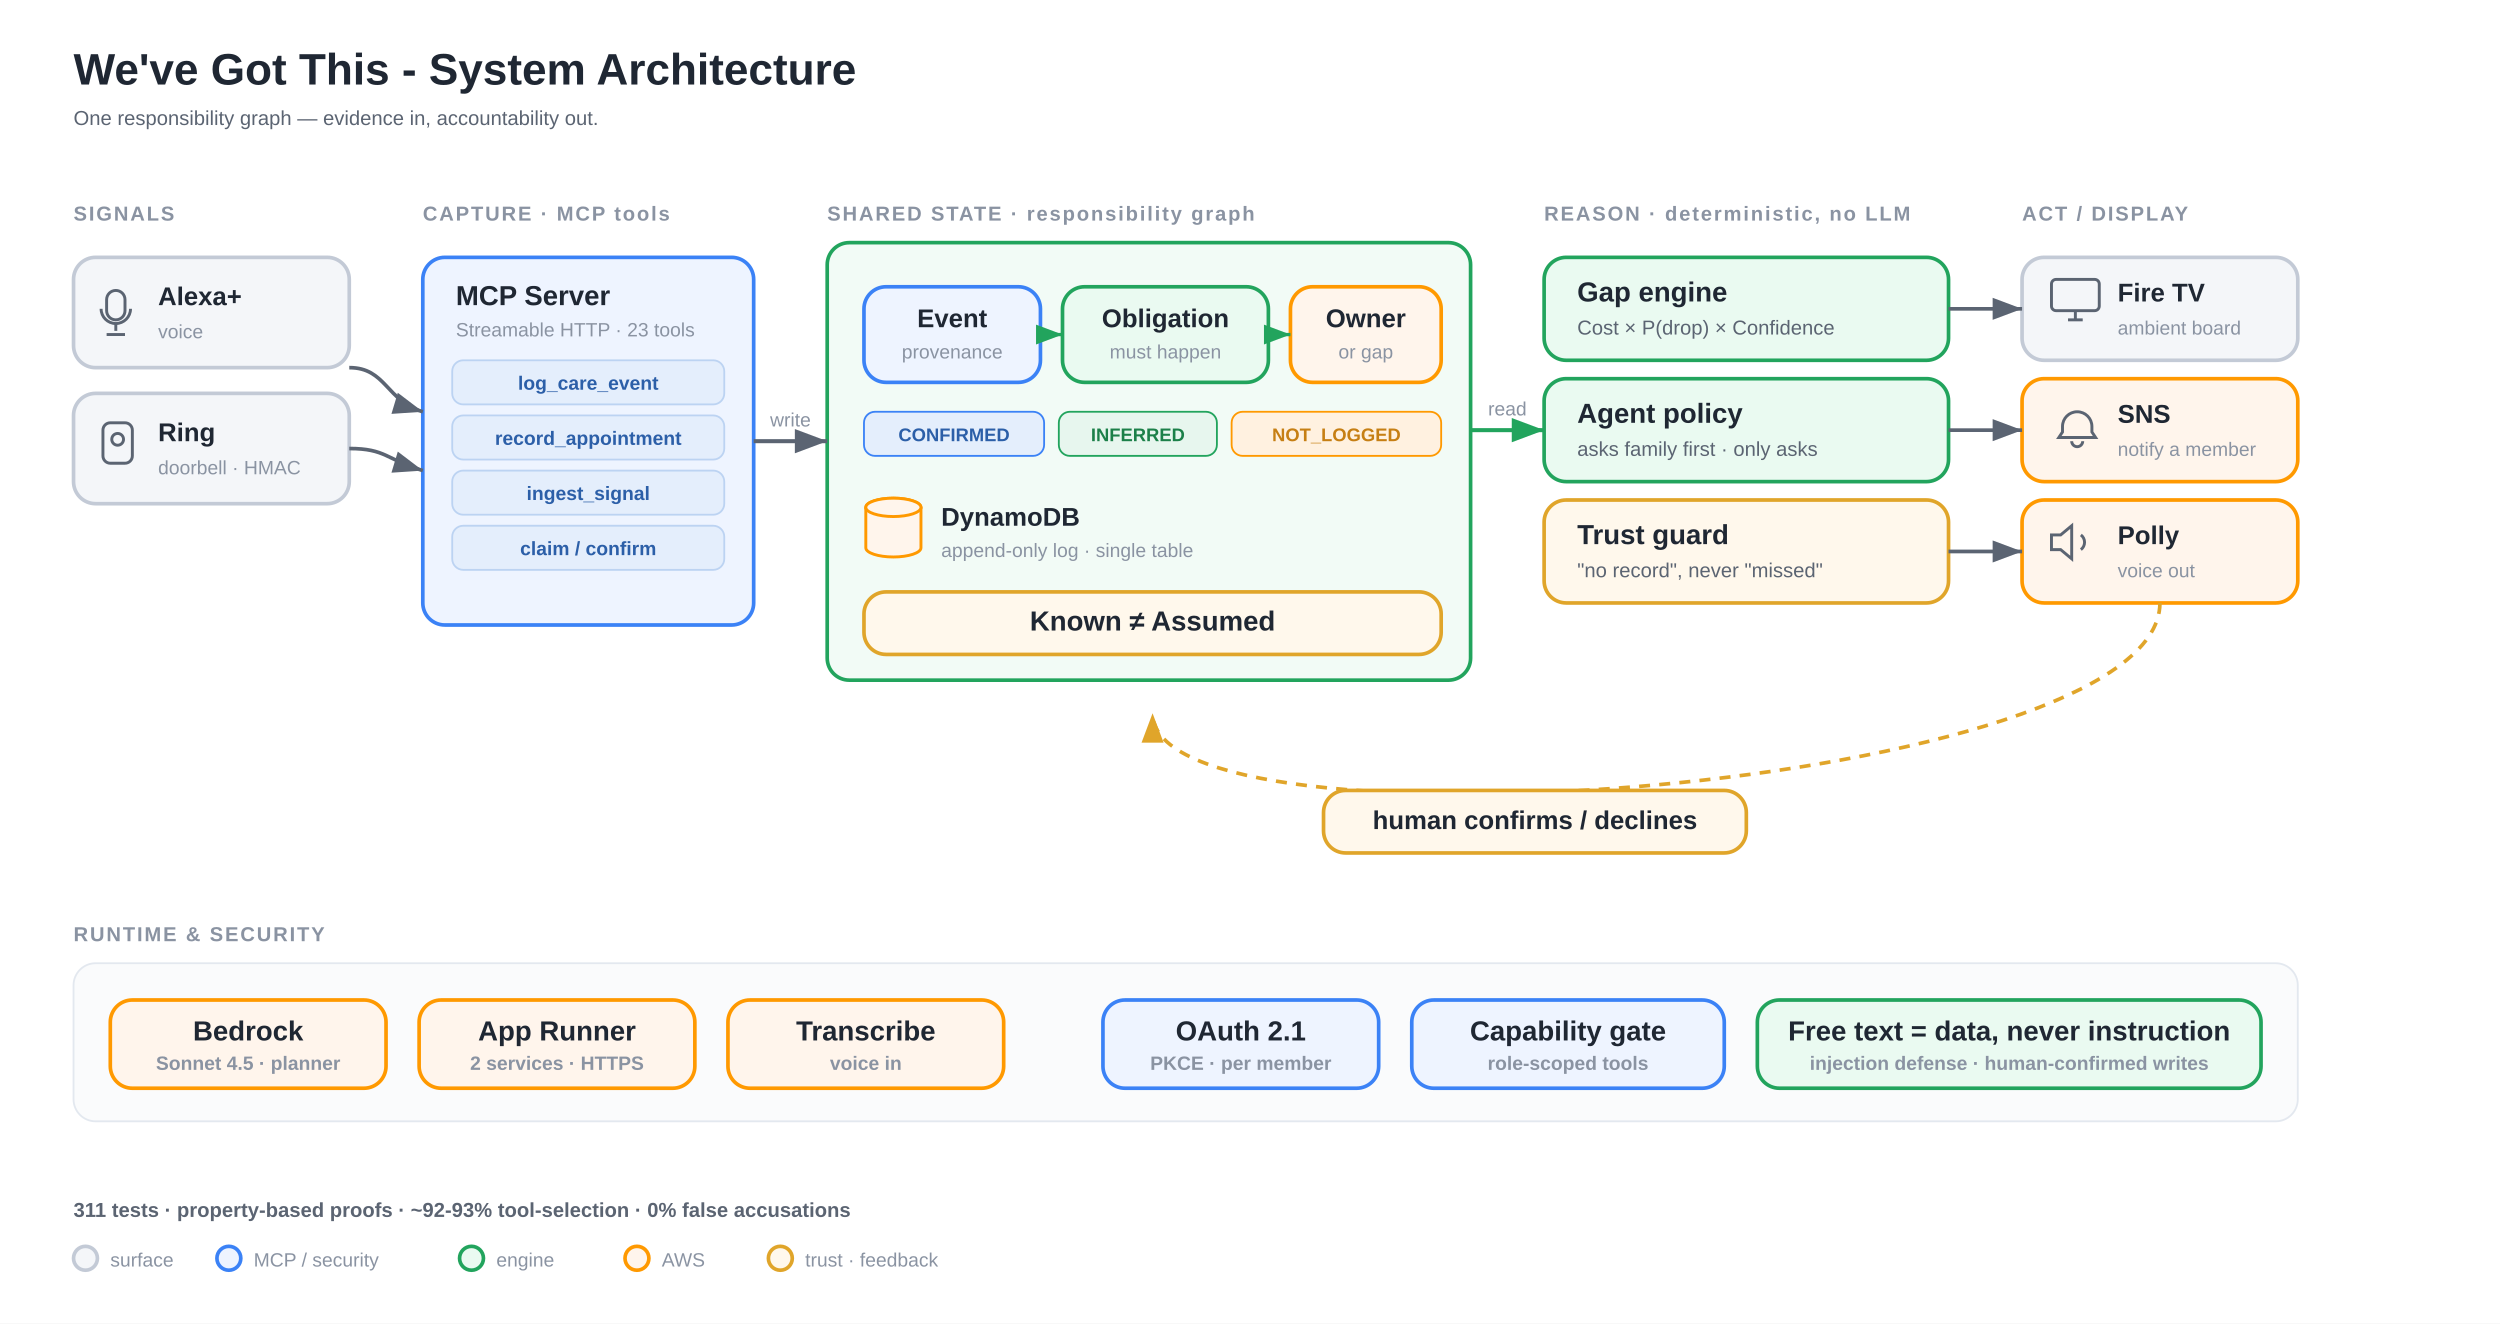
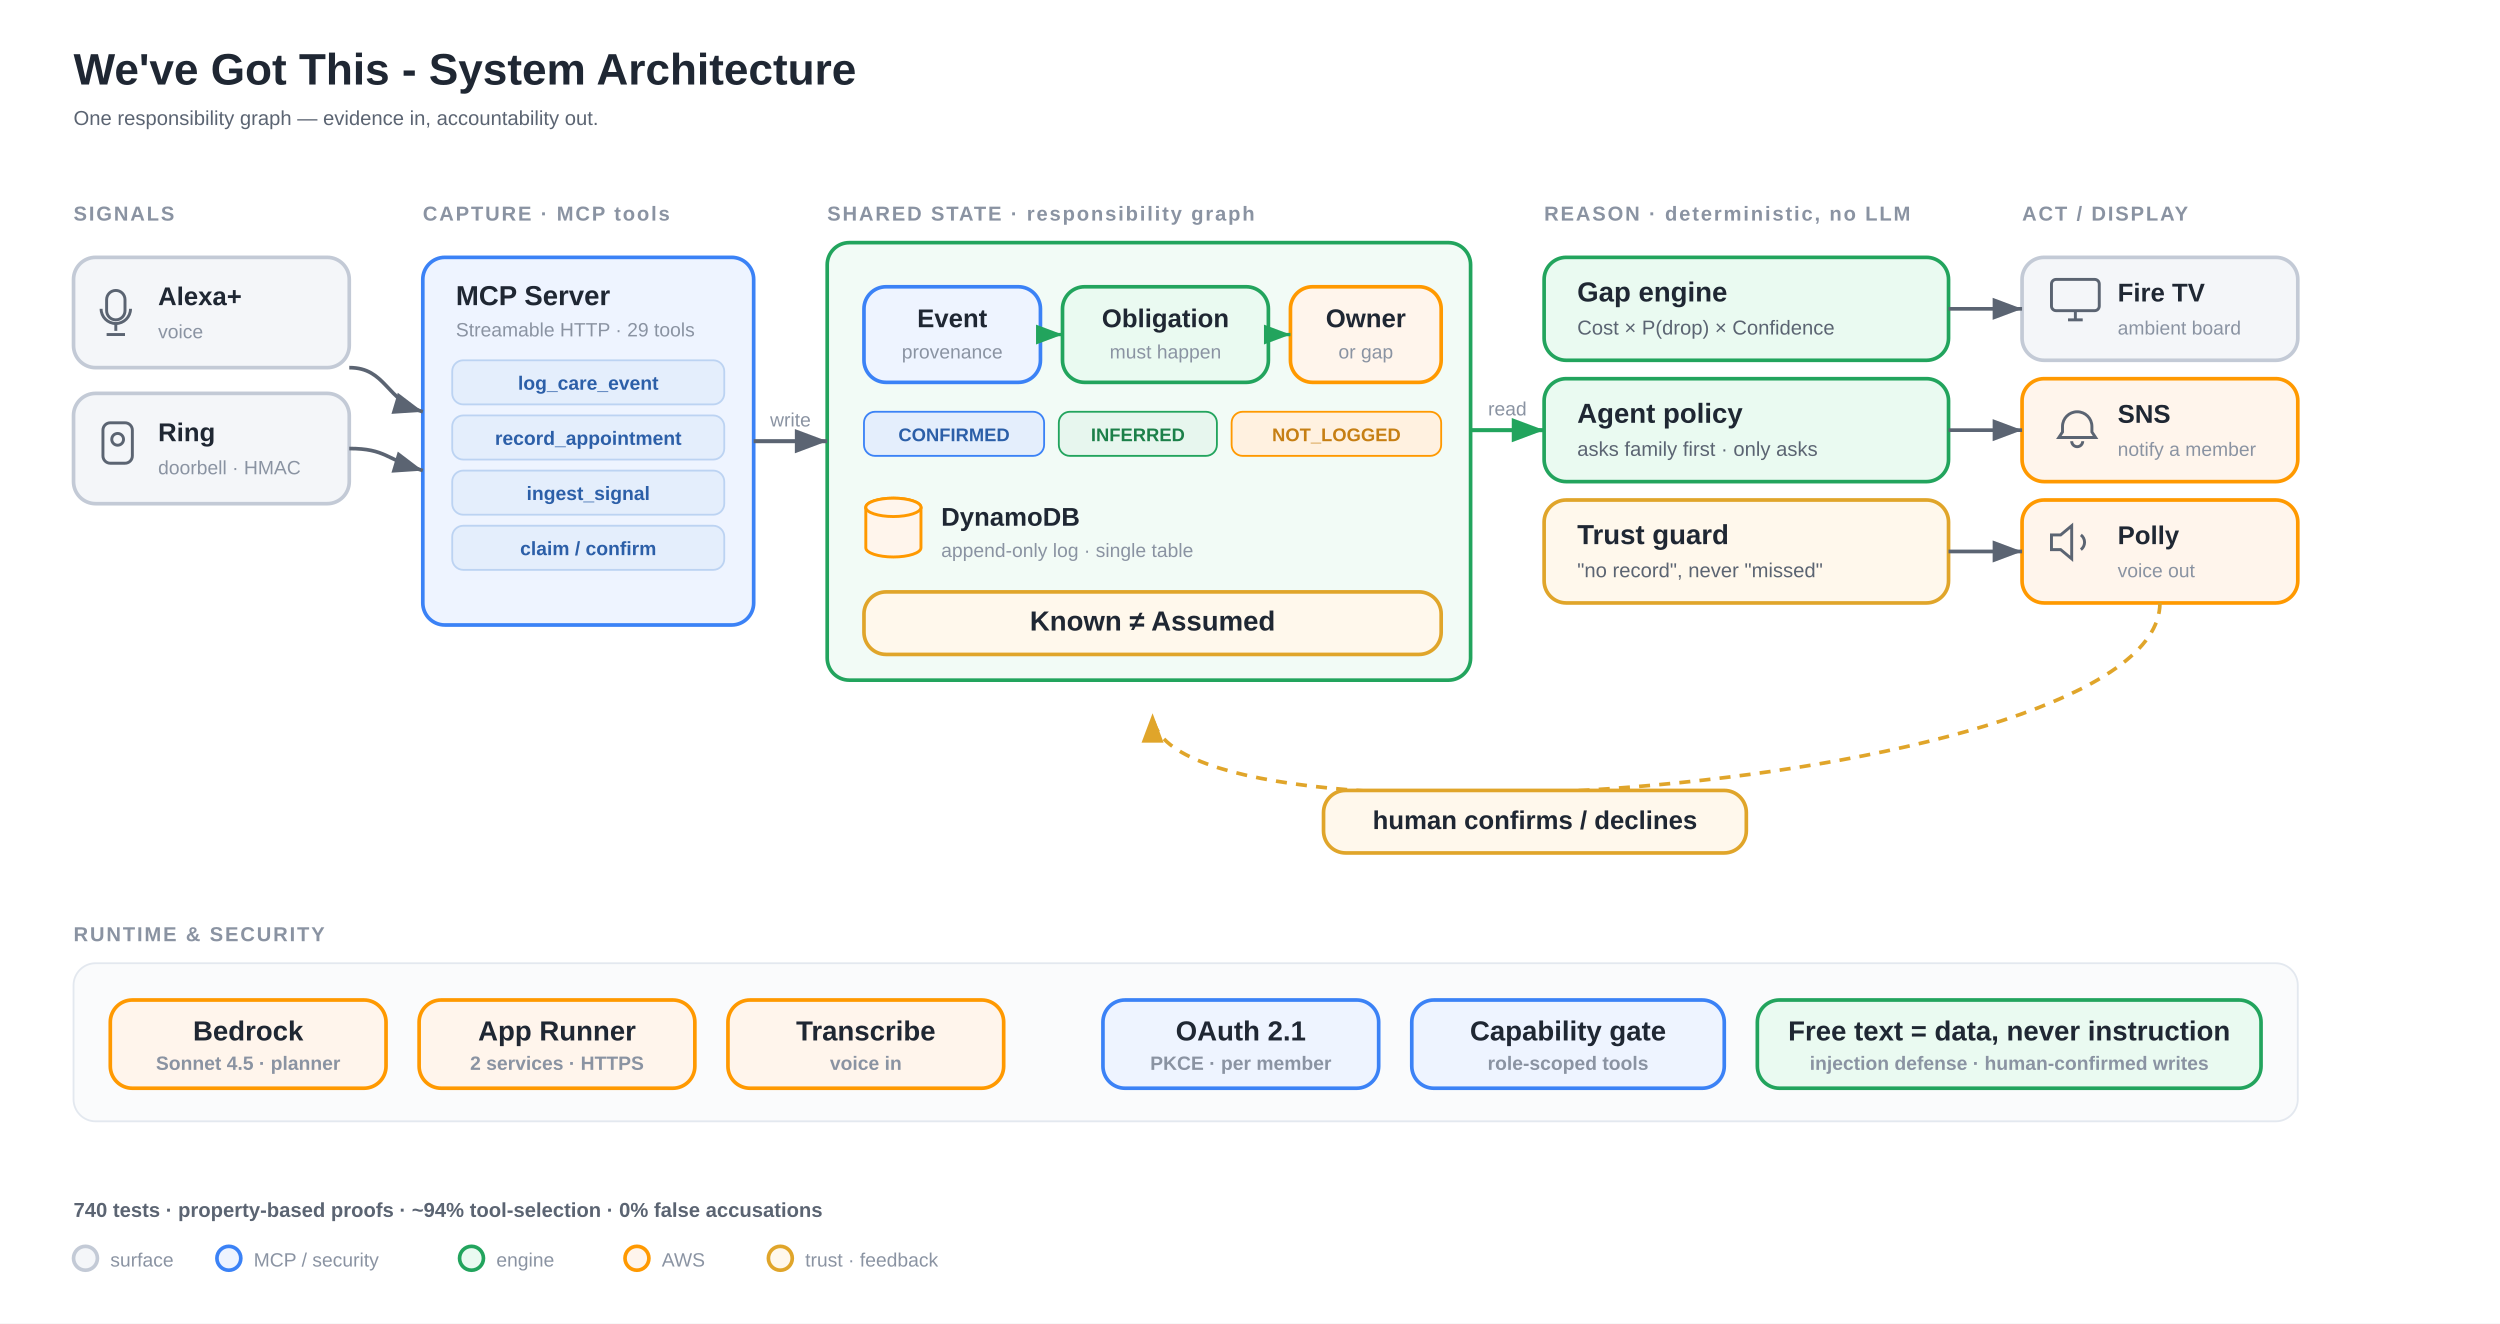
<svg xmlns="http://www.w3.org/2000/svg" viewBox="0 0 1360 720" font-family="'Segoe UI',Arial,sans-serif">
  <defs>
    <marker id="arw" markerWidth="10" markerHeight="10" refX="8" refY="3" orient="auto">
      <path d="M0,0 L8,3 L0,6 Z" fill="#5b6472" />
    </marker>
    <marker id="arwg" markerWidth="10" markerHeight="10" refX="8" refY="3" orient="auto">
      <path d="M0,0 L8,3 L0,6 Z" fill="#22a45d" />
    </marker>
    <marker id="arwf" markerWidth="10" markerHeight="10" refX="8" refY="3" orient="auto">
      <path d="M0,0 L8,3 L0,6 Z" fill="#e0a52a" />
    </marker>
    <style>
      .box{rx:12;stroke-width:2}
      .t{fill:#1f2733;font-size:14px;font-weight:600}
      .tb{fill:#1f2733;font-size:15px;font-weight:700}
      .s{fill:#5b6472;font-size:11px}
      .xs{fill:#8a93a2;font-size:10.5px}
      .lbl{fill:#8a93a2;font-size:11px;font-weight:700;letter-spacing:.09em}
      .aws{fill:#fff5ec;stroke:#ff9900}
      .mcp{fill:#eef4ff;stroke:#3b82f6}
      .eng{fill:#eafaf1;stroke:#22a45d}
      .sig{fill:#f4f6f9;stroke:#c3cad6}
      .trust{fill:#fff8ec;stroke:#e0a52a}
      .hub{fill:#f2fbf6;stroke:#22a45d}
      .n-ev{fill:#eef4ff;stroke:#3b82f6}
      .n-ob{fill:#eafaf1;stroke:#22a45d}
      .n-ow{fill:#fff5ec;stroke:#ff9900}
      .ic{fill:none;stroke:#5b6472;stroke-width:1.6}
    </style>
  </defs>
  <rect width="1360" height="720" fill="#ffffff" />
  <text x="40" y="46" fill="#1f2733" font-size="24" font-weight="700">We've Got This - System Architecture</text>
  <text x="40" y="68" class="s" font-size="12.5">One responsibility graph — evidence in, accountability out.</text>
  <text x="40" y="120" class="lbl">SIGNALS</text>
  <rect class="box sig" x="40" y="140" width="150" height="60" />
  <g class="ic" transform="translate(58,158)">
    <rect x="0" y="0" width="10" height="16" rx="5" />
    <path d="M-3 10 a8 8 0 0 0 16 0 M5 18 v4 M0 24 h10" />
  </g>
  <text x="86" y="166" class="t">Alexa+</text>
  <text x="86" y="184" class="xs">voice</text>
  <rect class="box sig" x="40" y="214" width="150" height="60" />
  <g class="ic" transform="translate(56,230)">
    <rect x="0" y="0" width="16" height="22" rx="4" />
    <circle cx="8" cy="9" r="3.2" />
  </g>
  <text x="86" y="240" class="t">Ring</text>
  <text x="86" y="258" class="xs">doorbell · HMAC</text>
  <text x="230" y="120" class="lbl">CAPTURE · MCP tools</text>
  <rect class="box mcp" x="230" y="140" width="180" height="200" />
  <text x="248" y="166" class="tb">MCP Server</text>
-   <text x="248" y="183" class="xs">Streamable HTTP · 23 tools</text>
+   <text x="248" y="183" class="xs">Streamable HTTP · 29 tools</text>
  <g font-size="10.5" font-weight="600" text-anchor="middle" fill="#2c5fa8">
    <rect x="246" y="196" width="148" height="24" rx="6" fill="#e4eefc" stroke="#bcd3f2" />
    <text x="320" y="212">log_care_event</text>
    <rect x="246" y="226" width="148" height="24" rx="6" fill="#e4eefc" stroke="#bcd3f2" />
    <text x="320" y="242">record_appointment</text>
    <rect x="246" y="256" width="148" height="24" rx="6" fill="#e4eefc" stroke="#bcd3f2" />
    <text x="320" y="272">ingest_signal</text>
    <rect x="246" y="286" width="148" height="24" rx="6" fill="#e4eefc" stroke="#bcd3f2" />
    <text x="320" y="302">claim / confirm</text>
  </g>
  <text x="450" y="120" class="lbl">SHARED STATE · responsibility graph</text>
  <rect class="box hub" x="450" y="132" width="350" height="238" />
  <rect class="box n-ev" x="470" y="156" width="96" height="52" />
  <text x="518" y="178" class="t" text-anchor="middle">Event</text>
  <text x="518" y="195" class="xs" text-anchor="middle">provenance</text>
  <rect class="box n-ob" x="578" y="156" width="112" height="52" />
  <text x="634" y="178" class="t" text-anchor="middle">Obligation</text>
  <text x="634" y="195" class="xs" text-anchor="middle">must happen</text>
  <rect class="box n-ow" x="702" y="156" width="82" height="52" />
  <text x="743" y="178" class="t" text-anchor="middle">Owner</text>
  <text x="743" y="195" class="xs" text-anchor="middle">or gap</text>
  <path d="M566 182 H578" stroke="#22a45d" stroke-width="1.8" fill="none" marker-end="url(#arwg)" />
  <path d="M690 182 H702" stroke="#22a45d" stroke-width="1.8" fill="none" marker-end="url(#arwg)" />
  <g font-size="10" font-weight="700" text-anchor="middle">
    <rect x="470" y="224" width="98" height="24" rx="6" fill="#e4eefc" stroke="#3b82f6" />
    <text x="519" y="240" fill="#2c5fa8">CONFIRMED</text>
    <rect x="576" y="224" width="86" height="24" rx="6" fill="#e7f6ee" stroke="#22a45d" />
    <text x="619" y="240" fill="#1c8049">INFERRED</text>
    <rect x="670" y="224" width="114" height="24" rx="6" fill="#fff1e0" stroke="#ff9900" />
    <text x="727" y="240" fill="#c67f14">NOT_LOGGED</text>
  </g>
  <g transform="translate(470,270)">
    <ellipse cx="16" cy="6" rx="15" ry="5" fill="#fff5ec" stroke="#ff9900" stroke-width="1.6" />
    <path d="M1 6 v22 a15 5 0 0 0 30 0 v-22" fill="#fff5ec" stroke="#ff9900" stroke-width="1.6" />
    <ellipse cx="16" cy="6" rx="15" ry="5" fill="#fff5ec" stroke="#ff9900" stroke-width="1.6" />
  </g>
  <text x="512" y="286" class="t">DynamoDB</text>
  <text x="512" y="303" class="xs">append-only log · single table</text>
  <rect class="box trust" x="470" y="322" width="314" height="34" />
  <text x="627" y="343" class="tb" font-size="13.5" text-anchor="middle" fill="#c67f14">Known ≠ Assumed</text>
  <text x="840" y="120" class="lbl">REASON · deterministic, no LLM</text>
  <rect class="box eng" x="840" y="140" width="220" height="56" />
  <text x="858" y="164" class="tb">Gap engine</text>
  <text x="858" y="182" class="s">Cost × P(drop) × Confidence</text>
  <rect class="box eng" x="840" y="206" width="220" height="56" />
  <text x="858" y="230" class="tb">Agent policy</text>
  <text x="858" y="248" class="s">asks family first · only asks</text>
  <rect class="box trust" x="840" y="272" width="220" height="56" />
  <text x="858" y="296" class="tb">Trust guard</text>
  <text x="858" y="314" class="s">"no record", never "missed"</text>
  <text x="1100" y="120" class="lbl">ACT / DISPLAY</text>
  <rect class="box sig" x="1100" y="140" width="150" height="56" />
  <g class="ic" transform="translate(1116,152)">
    <rect x="0" y="0" width="26" height="17" rx="2.5" />
    <path d="M9 22 h8 M13 17 v5" />
  </g>
  <text x="1152" y="164" class="t">Fire TV</text>
  <text x="1152" y="182" class="xs">ambient board</text>
  <rect class="box aws" x="1100" y="206" width="150" height="56" />
  <g class="ic" transform="translate(1118,218)" stroke="#c67f14">
    <path d="M4 14 a8 8 0 0 1 16 0 v3 l2 3 H2 l2-3 z M9 22 a3 3 0 0 0 6 0" />
  </g>
  <text x="1152" y="230" class="t">SNS</text>
  <text x="1152" y="248" class="xs">notify a member</text>
  <rect class="box aws" x="1100" y="272" width="150" height="56" />
  <g class="ic" transform="translate(1116,286)" stroke="#c67f14">
    <path d="M0 5 h5 l6-5 v18 l-6-5 H0 z M16 5 a5 5 0 0 1 0 8" />
  </g>
  <text x="1152" y="296" class="t">Polly</text>
  <text x="1152" y="314" class="xs">voice out</text>
  <path d="M190 200 C210 200 210 218 230 224" stroke="#5b6472" stroke-width="2" fill="none" marker-end="url(#arw)" />
  <path d="M190 244 C210 244 210 250 230 256" stroke="#5b6472" stroke-width="2" fill="none" marker-end="url(#arw)" />
  <path d="M410 240 H450" stroke="#5b6472" stroke-width="2.2" fill="none" marker-end="url(#arw)" />
  <text x="430" y="232" class="xs" text-anchor="middle">write</text>
  <path d="M800 234 H840" stroke="#22a45d" stroke-width="2.2" fill="none" marker-end="url(#arwg)" />
  <text x="820" y="226" class="xs" text-anchor="middle">read</text>
  <path d="M1060 168 C1080 168 1082 168 1100 168" stroke="#5b6472" stroke-width="2" fill="none" marker-end="url(#arw)" />
  <path d="M1060 234 H1100" stroke="#5b6472" stroke-width="2" fill="none" marker-end="url(#arw)" />
  <path d="M1060 300 C1080 300 1082 300 1100 300" stroke="#5b6472" stroke-width="2" fill="none" marker-end="url(#arw)" />
  <path d="M1175 328 C1175 430 627 470 627 388" stroke="#e0a52a" stroke-width="2" stroke-dasharray="6 5" fill="none" marker-end="url(#arwf)" />
  <rect class="box trust" x="720" y="430" width="230" height="34" />
  <text x="835" y="451" class="t" text-anchor="middle" fill="#c67f14">human confirms / declines</text>
  <text x="40" y="512" class="lbl">RUNTIME &amp; SECURITY</text>
  <rect x="40" y="524" width="1210" height="86" rx="12" fill="#fafbfc" stroke="#e3e8ef" />
  <g class="tb" font-size="13" text-anchor="middle">
    <rect class="box aws" x="60" y="544" width="150" height="48" />
    <text x="135" y="566">Bedrock</text>
    <text x="135" y="582" class="xs" text-anchor="middle">Sonnet 4.5 · planner</text>
    <rect class="box aws" x="228" y="544" width="150" height="48" />
    <text x="303" y="566">App Runner</text>
    <text x="303" y="582" class="xs" text-anchor="middle">2 services · HTTPS</text>
    <rect class="box aws" x="396" y="544" width="150" height="48" />
    <text x="471" y="566">Transcribe</text>
    <text x="471" y="582" class="xs" text-anchor="middle">voice in</text>
    <rect class="box mcp" x="600" y="544" width="150" height="48" />
    <text x="675" y="566">OAuth 2.1</text>
    <text x="675" y="582" class="xs" text-anchor="middle">PKCE · per member</text>
    <rect class="box mcp" x="768" y="544" width="170" height="48" />
    <text x="853" y="566">Capability gate</text>
    <text x="853" y="582" class="xs" text-anchor="middle">role-scoped tools</text>
    <rect class="box eng" x="956" y="544" width="274" height="48" />
    <text x="1093" y="566">Free text = data, never instruction</text>
    <text x="1093" y="582" class="xs" text-anchor="middle">injection defense · human-confirmed writes</text>
  </g>
-   <text x="40" y="662" class="s" font-weight="700" fill="#22a45d">311 tests · property-based proofs · ~92-93% tool-selection · 0% false accusations</text>
+   <text x="40" y="662" class="s" font-weight="700" fill="#22a45d">740 tests · property-based proofs · ~94% tool-selection · 0% false accusations</text>
  <g transform="translate(40,678)">
    <rect class="box sig" x="0" y="0" width="13" height="13" />
    <text x="20" y="11" class="xs">surface</text>
    <rect class="box mcp" x="78" y="0" width="13" height="13" />
    <text x="98" y="11" class="xs">MCP / security</text>
    <rect class="box eng" x="210" y="0" width="13" height="13" />
    <text x="230" y="11" class="xs">engine</text>
    <rect class="box aws" x="300" y="0" width="13" height="13" />
    <text x="320" y="11" class="xs">AWS</text>
    <rect class="box trust" x="378" y="0" width="13" height="13" />
    <text x="398" y="11" class="xs">trust · feedback</text>
  </g>
</svg>
